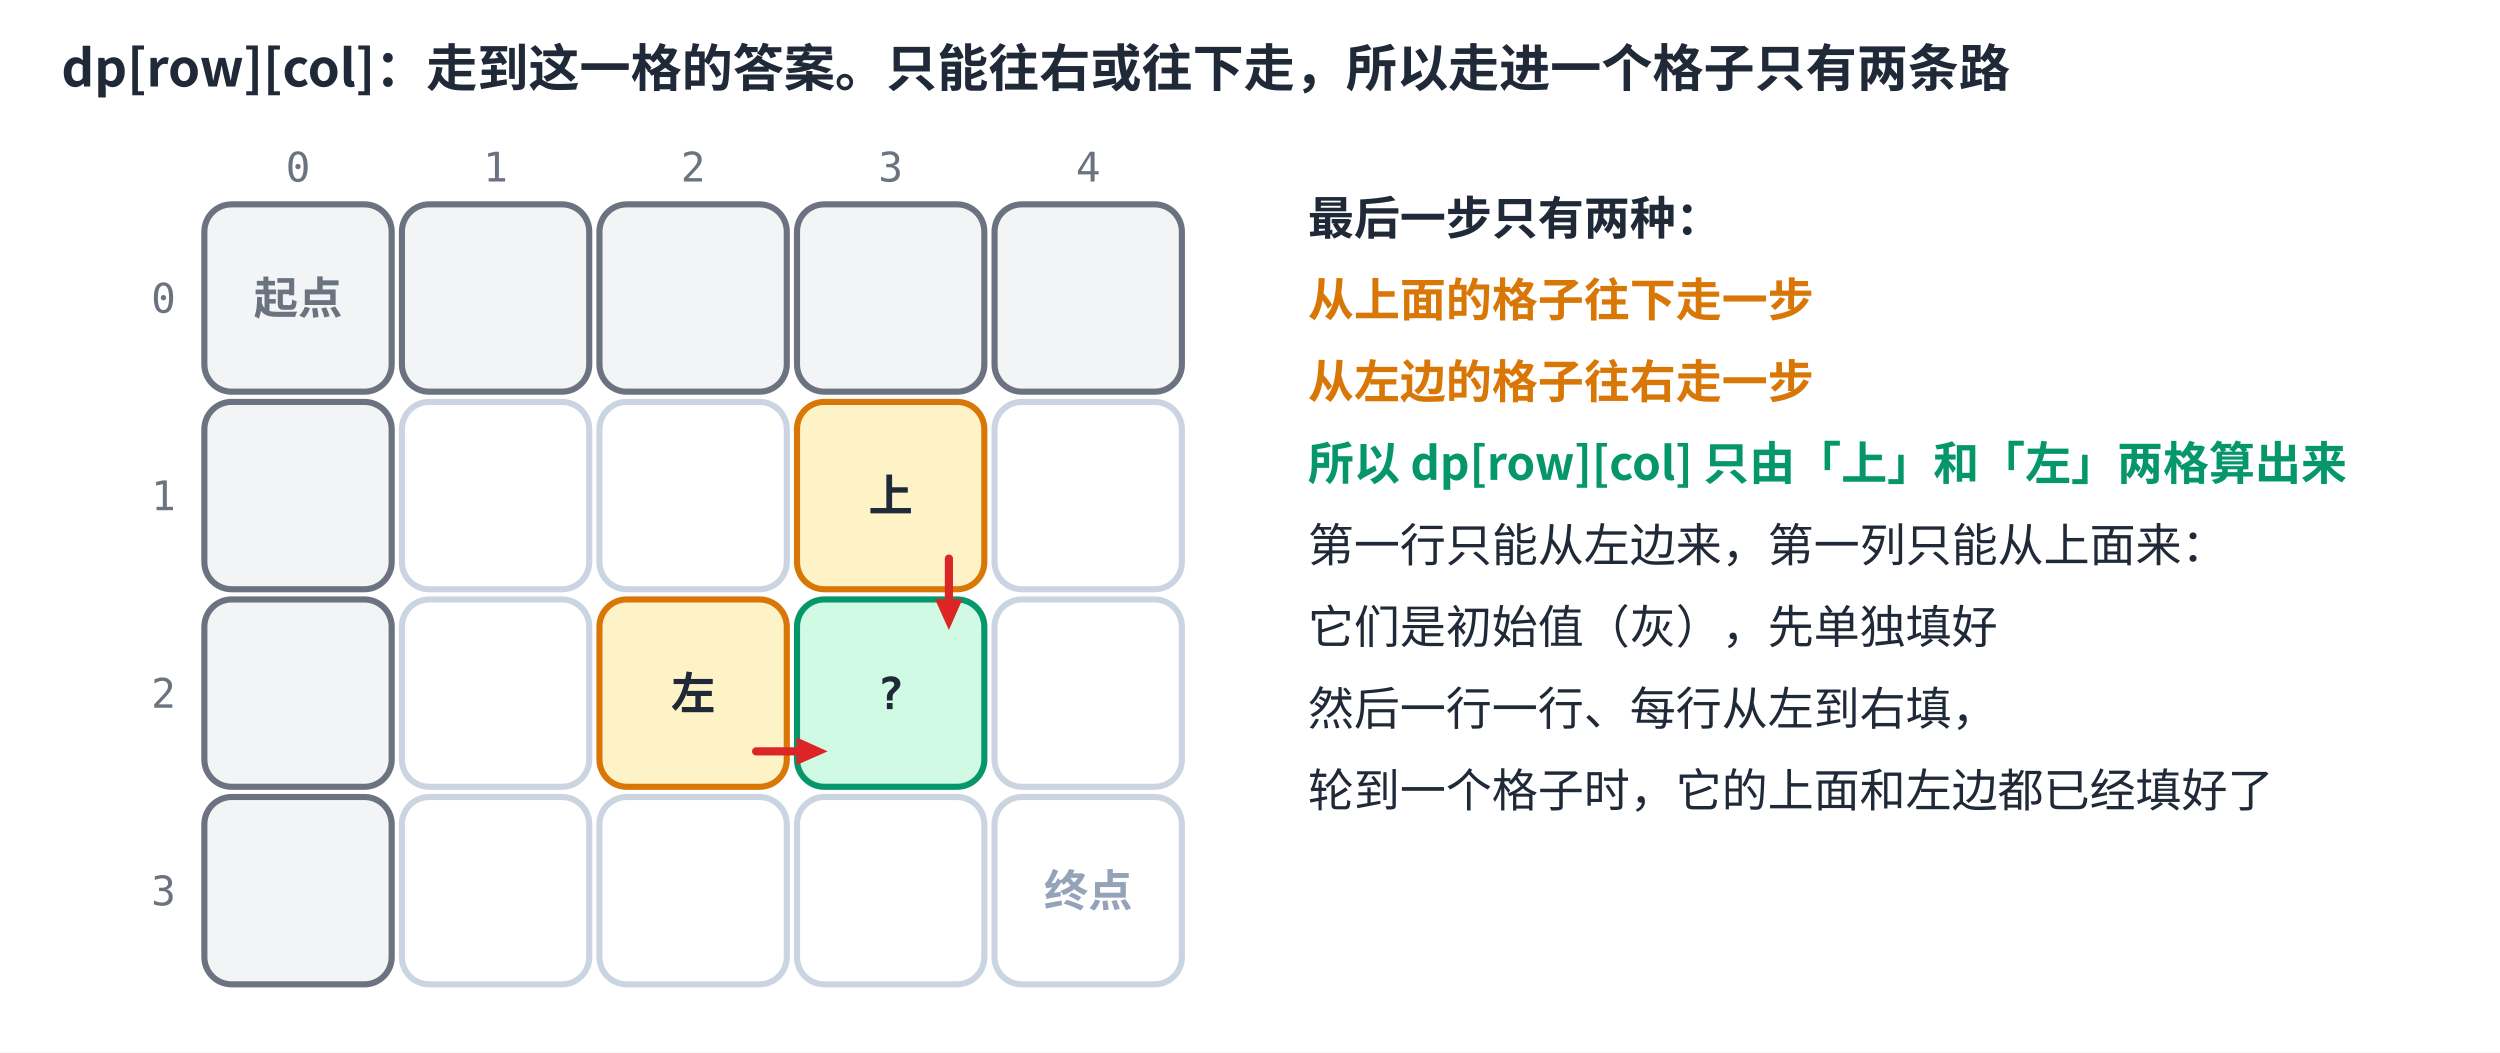
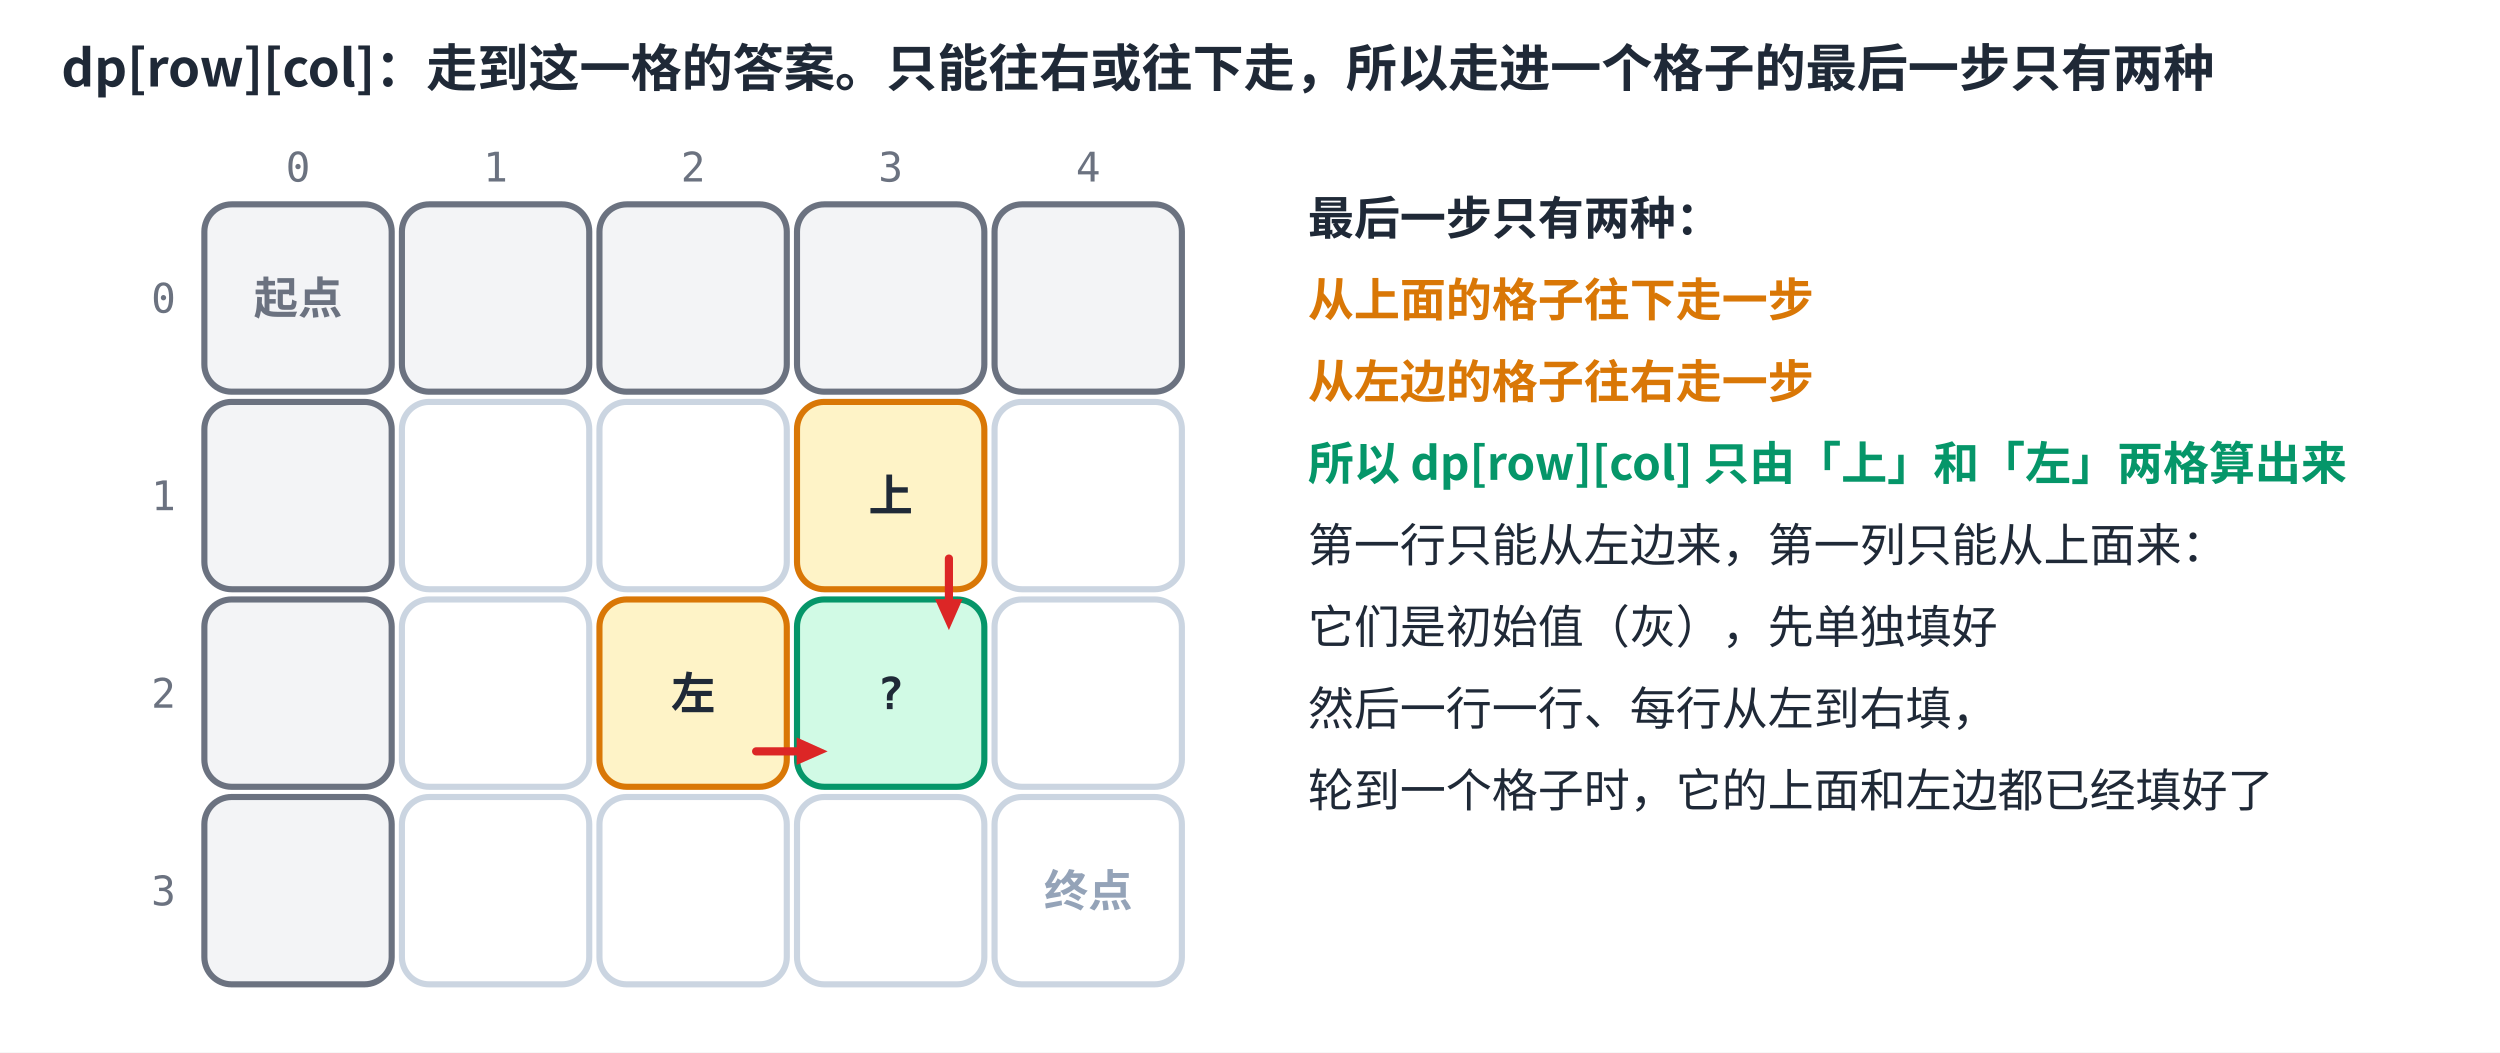
<svg xmlns="http://www.w3.org/2000/svg" width="734" height="309" viewBox="0 0 734 309">
  <rect width="734" height="309" fill="#FFFFFF" />
-   <text x="18.0" y="25.4" font-size="15" fill="#1F2937" text-anchor="start" font-family="PingFang SC, Hiragino Sans GB, Microsoft YaHei, Noto Sans CJK SC, Helvetica, Arial, sans-serif" font-weight="700">dp[row][col]：走到这一格的答案。只能往右或往下走，所以走进一个格子只有两条路</text>
+   <text x="18.0" y="25.4" font-size="15" fill="#1F2937" text-anchor="start" font-family="PingFang SC, Hiragino Sans GB, Microsoft YaHei, Noto Sans CJK SC, Helvetica, Arial, sans-serif" font-weight="700">dp[row][col]：走到这一格的答案。只能往右或往下走，所以走进一个格子的最后一步只有两种</text>
  <text x="87.5" y="53.3" font-size="12" fill="#6B7280" text-anchor="middle" font-family="Menlo, Consolas, DejaVu Sans Mono, PingFang SC, monospace">0</text>
  <text x="145.5" y="53.3" font-size="12" fill="#6B7280" text-anchor="middle" font-family="Menlo, Consolas, DejaVu Sans Mono, PingFang SC, monospace">1</text>
  <text x="203.5" y="53.3" font-size="12" fill="#6B7280" text-anchor="middle" font-family="Menlo, Consolas, DejaVu Sans Mono, PingFang SC, monospace">2</text>
  <text x="261.5" y="53.3" font-size="12" fill="#6B7280" text-anchor="middle" font-family="Menlo, Consolas, DejaVu Sans Mono, PingFang SC, monospace">3</text>
  <text x="319.5" y="53.3" font-size="12" fill="#6B7280" text-anchor="middle" font-family="Menlo, Consolas, DejaVu Sans Mono, PingFang SC, monospace">4</text>
  <text x="48.0" y="91.8" font-size="12" fill="#6B7280" text-anchor="middle" font-family="Menlo, Consolas, DejaVu Sans Mono, PingFang SC, monospace">0</text>
  <text x="48.0" y="149.8" font-size="12" fill="#6B7280" text-anchor="middle" font-family="Menlo, Consolas, DejaVu Sans Mono, PingFang SC, monospace">1</text>
  <text x="48.0" y="207.8" font-size="12" fill="#6B7280" text-anchor="middle" font-family="Menlo, Consolas, DejaVu Sans Mono, PingFang SC, monospace">2</text>
  <text x="48.0" y="265.8" font-size="12" fill="#6B7280" text-anchor="middle" font-family="Menlo, Consolas, DejaVu Sans Mono, PingFang SC, monospace">3</text>
  <rect x="60.0" y="60.0" width="55.0" height="55.0" rx="8" fill="#F3F4F6" stroke="#6B7280" stroke-width="1.8" />
  <text x="87.5" y="92.2" font-size="13" fill="#6B7280" text-anchor="middle" font-family="Menlo, Consolas, DejaVu Sans Mono, PingFang SC, monospace" font-weight="700">起点</text>
  <rect x="118.0" y="60.0" width="55.0" height="55.0" rx="8" fill="#F3F4F6" stroke="#6B7280" stroke-width="1.8" />
  <text x="145.5" y="92.2" font-size="13" fill="#6B7280" text-anchor="middle" font-family="Menlo, Consolas, DejaVu Sans Mono, PingFang SC, monospace" font-weight="700" />
  <rect x="176.0" y="60.0" width="55.0" height="55.0" rx="8" fill="#F3F4F6" stroke="#6B7280" stroke-width="1.8" />
  <text x="203.5" y="92.2" font-size="13" fill="#6B7280" text-anchor="middle" font-family="Menlo, Consolas, DejaVu Sans Mono, PingFang SC, monospace" font-weight="700" />
  <rect x="234.0" y="60.0" width="55.0" height="55.0" rx="8" fill="#F3F4F6" stroke="#6B7280" stroke-width="1.8" />
  <text x="261.5" y="92.2" font-size="13" fill="#6B7280" text-anchor="middle" font-family="Menlo, Consolas, DejaVu Sans Mono, PingFang SC, monospace" font-weight="700" />
  <rect x="292.0" y="60.0" width="55.0" height="55.0" rx="8" fill="#F3F4F6" stroke="#6B7280" stroke-width="1.8" />
  <text x="319.5" y="92.2" font-size="13" fill="#6B7280" text-anchor="middle" font-family="Menlo, Consolas, DejaVu Sans Mono, PingFang SC, monospace" font-weight="700" />
  <rect x="60.0" y="118.0" width="55.0" height="55.0" rx="8" fill="#F3F4F6" stroke="#6B7280" stroke-width="1.8" />
  <text x="87.5" y="150.2" font-size="13" fill="#6B7280" text-anchor="middle" font-family="Menlo, Consolas, DejaVu Sans Mono, PingFang SC, monospace" font-weight="700" />
  <rect x="118.0" y="118.0" width="55.0" height="55.0" rx="8" fill="#FFFFFF" stroke="#CBD5E1" stroke-width="1.8" />
  <text x="145.5" y="150.2" font-size="13" fill="#94A3B8" text-anchor="middle" font-family="Menlo, Consolas, DejaVu Sans Mono, PingFang SC, monospace" font-weight="700" />
  <rect x="176.0" y="118.0" width="55.0" height="55.0" rx="8" fill="#FFFFFF" stroke="#CBD5E1" stroke-width="1.8" />
  <text x="203.5" y="150.2" font-size="13" fill="#94A3B8" text-anchor="middle" font-family="Menlo, Consolas, DejaVu Sans Mono, PingFang SC, monospace" font-weight="700" />
  <rect x="234.0" y="118.0" width="55.0" height="55.0" rx="8" fill="#FEF3C7" stroke="#D97706" stroke-width="1.8" />
  <text x="261.5" y="150.2" font-size="13" fill="#1F2937" text-anchor="middle" font-family="Menlo, Consolas, DejaVu Sans Mono, PingFang SC, monospace" font-weight="700">上</text>
  <rect x="292.0" y="118.0" width="55.0" height="55.0" rx="8" fill="#FFFFFF" stroke="#CBD5E1" stroke-width="1.8" />
  <text x="319.5" y="150.2" font-size="13" fill="#94A3B8" text-anchor="middle" font-family="Menlo, Consolas, DejaVu Sans Mono, PingFang SC, monospace" font-weight="700" />
  <rect x="60.0" y="176.0" width="55.0" height="55.0" rx="8" fill="#F3F4F6" stroke="#6B7280" stroke-width="1.8" />
  <text x="87.5" y="208.2" font-size="13" fill="#6B7280" text-anchor="middle" font-family="Menlo, Consolas, DejaVu Sans Mono, PingFang SC, monospace" font-weight="700" />
  <rect x="118.0" y="176.0" width="55.0" height="55.0" rx="8" fill="#FFFFFF" stroke="#CBD5E1" stroke-width="1.8" />
  <text x="145.5" y="208.2" font-size="13" fill="#94A3B8" text-anchor="middle" font-family="Menlo, Consolas, DejaVu Sans Mono, PingFang SC, monospace" font-weight="700" />
  <rect x="176.0" y="176.0" width="55.0" height="55.0" rx="8" fill="#FEF3C7" stroke="#D97706" stroke-width="1.8" />
  <text x="203.5" y="208.2" font-size="13" fill="#1F2937" text-anchor="middle" font-family="Menlo, Consolas, DejaVu Sans Mono, PingFang SC, monospace" font-weight="700">左</text>
  <rect x="234.0" y="176.0" width="55.0" height="55.0" rx="8" fill="#D1FAE5" stroke="#059669" stroke-width="1.8" />
  <text x="261.5" y="208.2" font-size="13" fill="#1F2937" text-anchor="middle" font-family="Menlo, Consolas, DejaVu Sans Mono, PingFang SC, monospace" font-weight="700">?</text>
  <rect x="292.0" y="176.0" width="55.0" height="55.0" rx="8" fill="#FFFFFF" stroke="#CBD5E1" stroke-width="1.8" />
  <text x="319.5" y="208.2" font-size="13" fill="#94A3B8" text-anchor="middle" font-family="Menlo, Consolas, DejaVu Sans Mono, PingFang SC, monospace" font-weight="700" />
  <rect x="60.0" y="234.0" width="55.0" height="55.0" rx="8" fill="#F3F4F6" stroke="#6B7280" stroke-width="1.8" />
  <text x="87.5" y="266.2" font-size="13" fill="#6B7280" text-anchor="middle" font-family="Menlo, Consolas, DejaVu Sans Mono, PingFang SC, monospace" font-weight="700" />
  <rect x="118.0" y="234.0" width="55.0" height="55.0" rx="8" fill="#FFFFFF" stroke="#CBD5E1" stroke-width="1.8" />
  <text x="145.5" y="266.2" font-size="13" fill="#94A3B8" text-anchor="middle" font-family="Menlo, Consolas, DejaVu Sans Mono, PingFang SC, monospace" font-weight="700" />
  <rect x="176.0" y="234.0" width="55.0" height="55.0" rx="8" fill="#FFFFFF" stroke="#CBD5E1" stroke-width="1.8" />
  <text x="203.5" y="266.2" font-size="13" fill="#94A3B8" text-anchor="middle" font-family="Menlo, Consolas, DejaVu Sans Mono, PingFang SC, monospace" font-weight="700" />
  <rect x="234.0" y="234.0" width="55.0" height="55.0" rx="8" fill="#FFFFFF" stroke="#CBD5E1" stroke-width="1.8" />
  <text x="261.5" y="266.2" font-size="13" fill="#94A3B8" text-anchor="middle" font-family="Menlo, Consolas, DejaVu Sans Mono, PingFang SC, monospace" font-weight="700" />
  <rect x="292.0" y="234.0" width="55.0" height="55.0" rx="8" fill="#FFFFFF" stroke="#CBD5E1" stroke-width="1.8" />
  <text x="319.5" y="266.2" font-size="13" fill="#94A3B8" text-anchor="middle" font-family="Menlo, Consolas, DejaVu Sans Mono, PingFang SC, monospace" font-weight="700">终点</text>
  <line x1="278.6" y1="164.0" x2="278.6" y2="178.0" stroke="#DC2626" stroke-width="2.4" stroke-linecap="round" />
  <polygon points="278.6,185.0 274.5,175.9 282.6,175.9" fill="#DC2626" />
  <line x1="222.0" y1="220.6" x2="236.0" y2="220.6" stroke="#DC2626" stroke-width="2.4" stroke-linecap="round" />
  <polygon points="243.0,220.6 233.9,224.6 233.9,216.5" fill="#DC2626" />
  <text x="384.0" y="68.9" font-size="13.5" fill="#1F2937" text-anchor="start" font-family="PingFang SC, Hiragino Sans GB, Microsoft YaHei, Noto Sans CJK SC, Helvetica, Arial, sans-serif" font-weight="700">最后一步只有两种：</text>
  <text x="384.0" y="92.9" font-size="13.5" fill="#D97706" text-anchor="start" font-family="PingFang SC, Hiragino Sans GB, Microsoft YaHei, Noto Sans CJK SC, Helvetica, Arial, sans-serif" font-weight="700">从上面的格子往下走一步</text>
  <text x="384.0" y="116.9" font-size="13.5" fill="#D97706" text-anchor="start" font-family="PingFang SC, Hiragino Sans GB, Microsoft YaHei, Noto Sans CJK SC, Helvetica, Arial, sans-serif" font-weight="700">从左边的格子往右走一步</text>
  <text x="384.0" y="140.9" font-size="13.5" fill="#059669" text-anchor="start" font-family="PingFang SC, Hiragino Sans GB, Microsoft YaHei, Noto Sans CJK SC, Helvetica, Arial, sans-serif" font-weight="700">所以 dp[row][col] 只由「上」和「左」两格算出来</text>
  <text x="384.0" y="164.9" font-size="13.5" fill="#1F2937" text-anchor="start" font-family="PingFang SC, Hiragino Sans GB, Microsoft YaHei, Noto Sans CJK SC, Helvetica, Arial, sans-serif">第一行只能从左边来，第一列只能从上面来：</text>
  <text x="384.0" y="188.9" font-size="13.5" fill="#1F2937" text-anchor="start" font-family="PingFang SC, Hiragino Sans GB, Microsoft YaHei, Noto Sans CJK SC, Helvetica, Arial, sans-serif">它们是初始值（灰），先单独填好</text>
  <text x="384.0" y="212.9" font-size="13.5" fill="#1F2937" text-anchor="start" font-family="PingFang SC, Hiragino Sans GB, Microsoft YaHei, Noto Sans CJK SC, Helvetica, Arial, sans-serif">然后一行一行、每行从左到右填，</text>
  <text x="384.0" y="236.9" font-size="13.5" fill="#1F2937" text-anchor="start" font-family="PingFang SC, Hiragino Sans GB, Microsoft YaHei, Noto Sans CJK SC, Helvetica, Arial, sans-serif">轮到一个格子时，它的上面和左边都已经填好了</text>
</svg>
